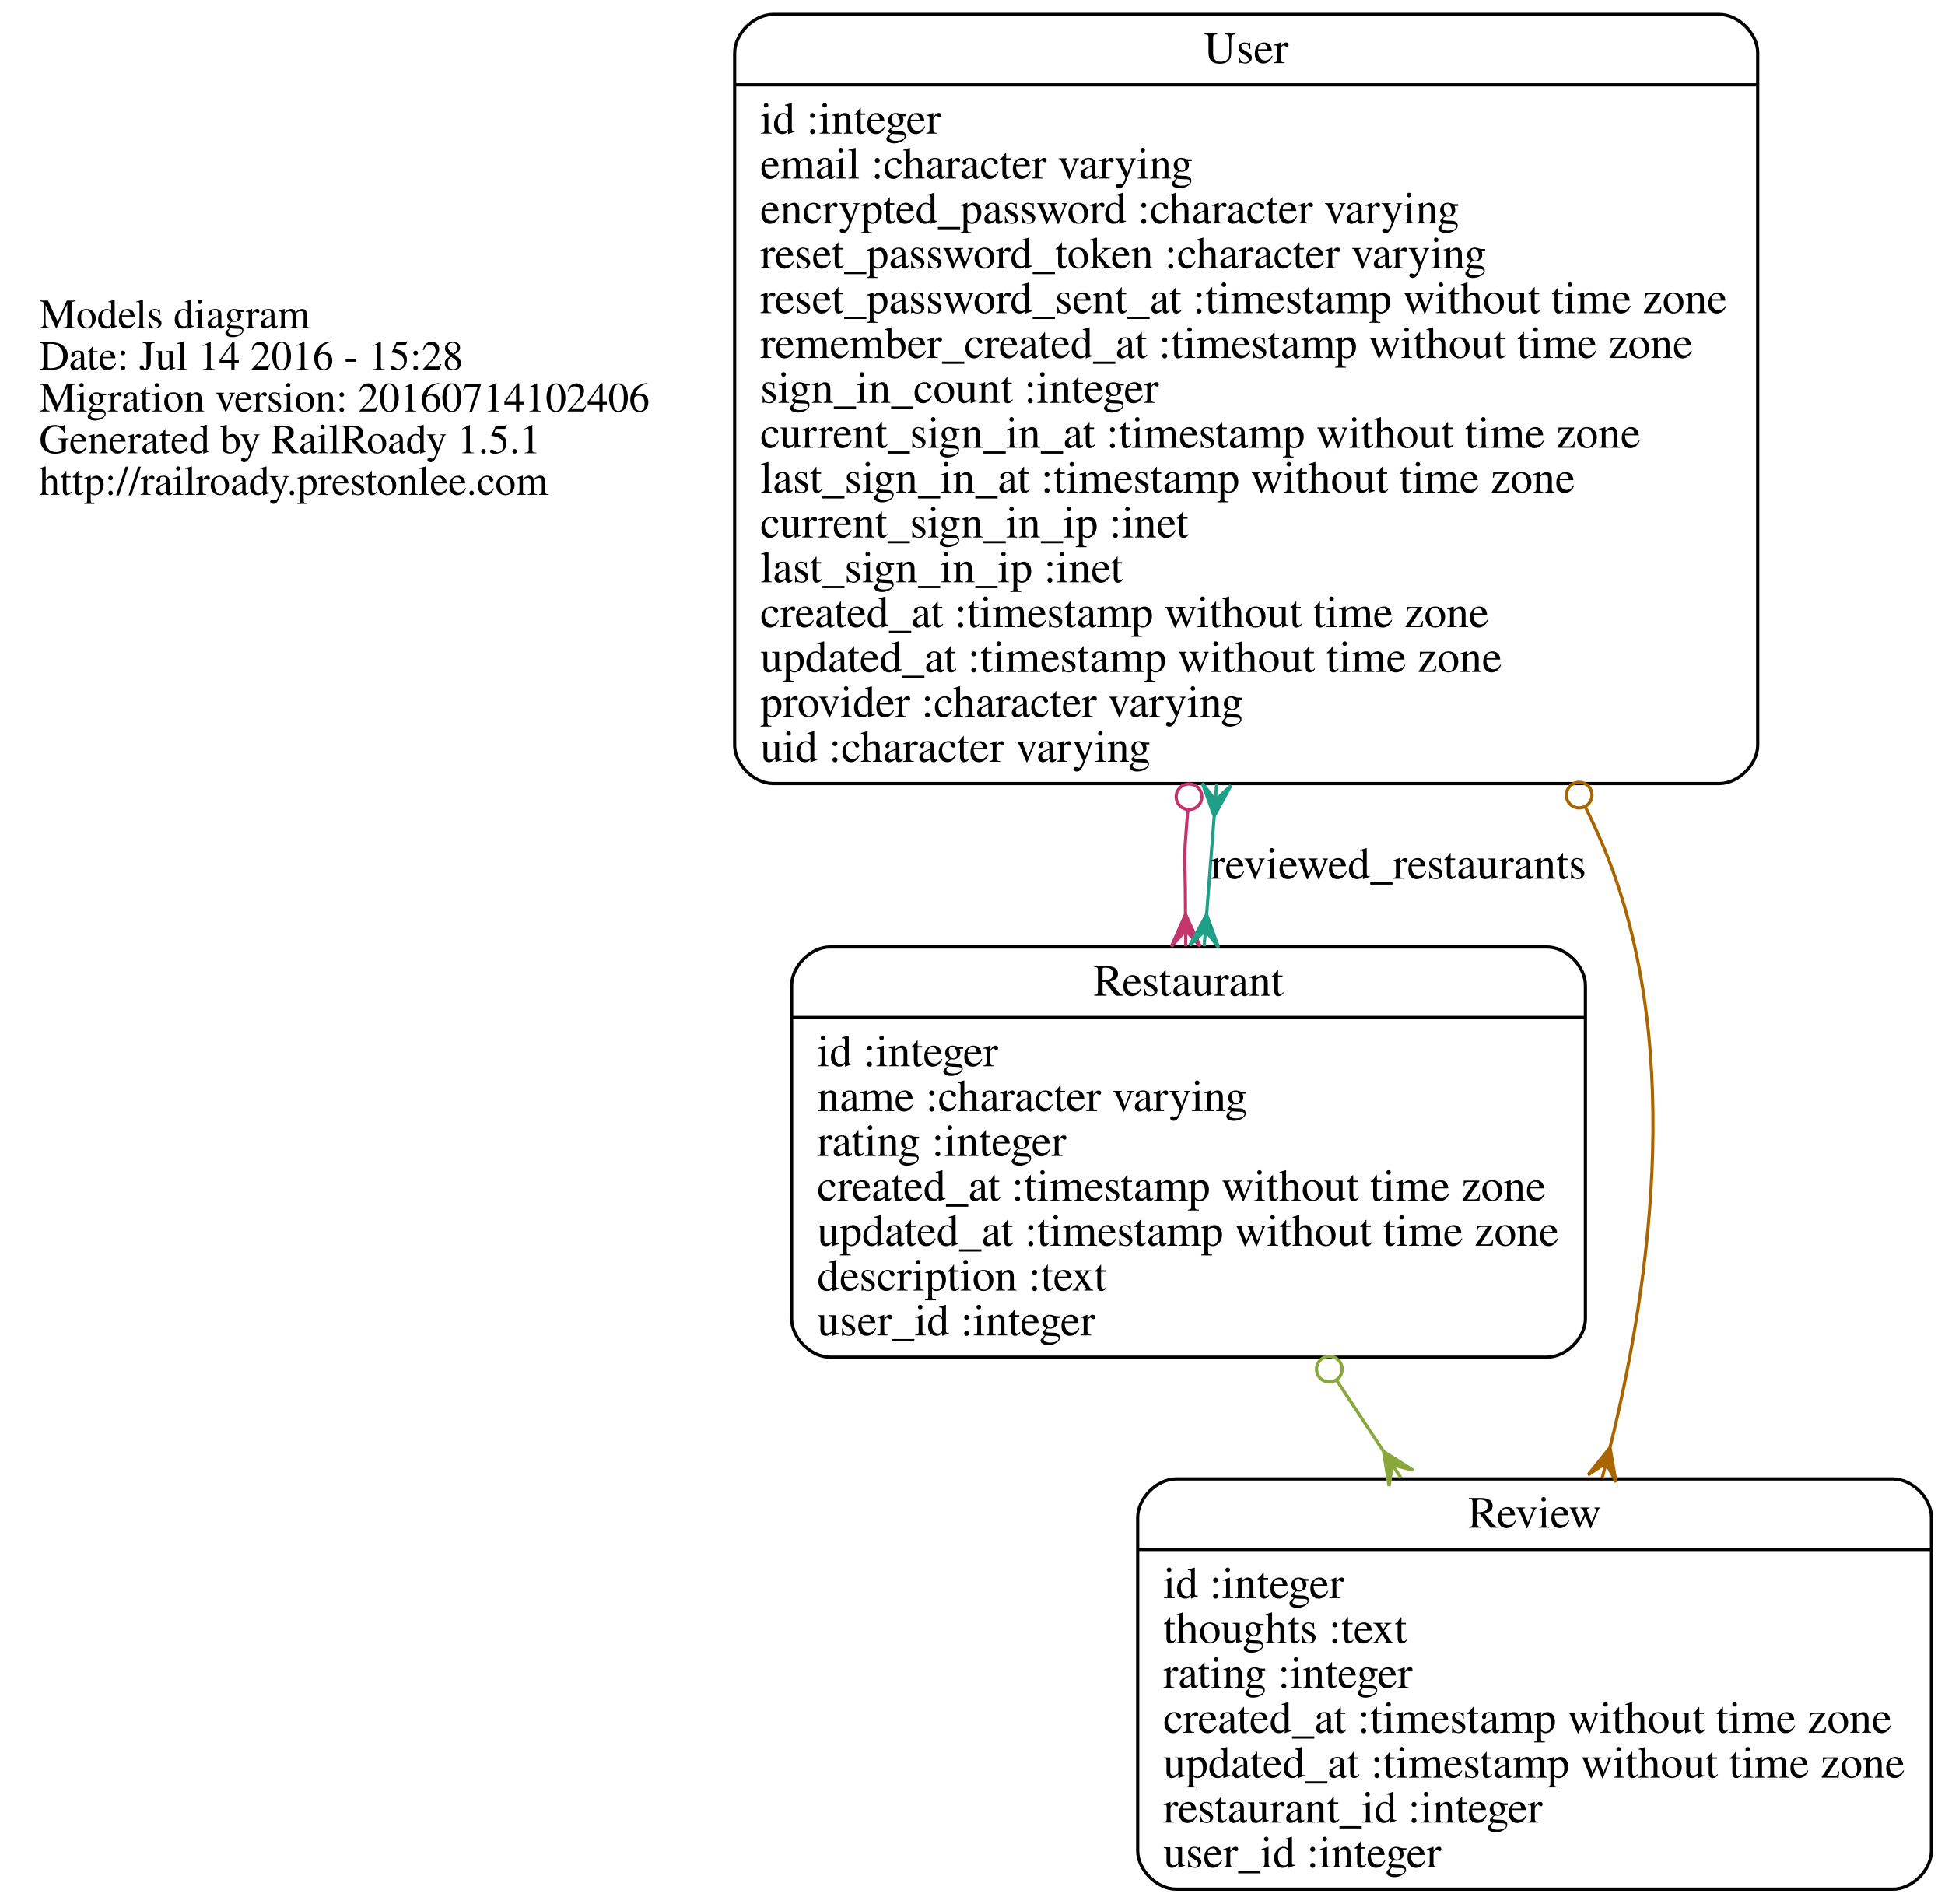
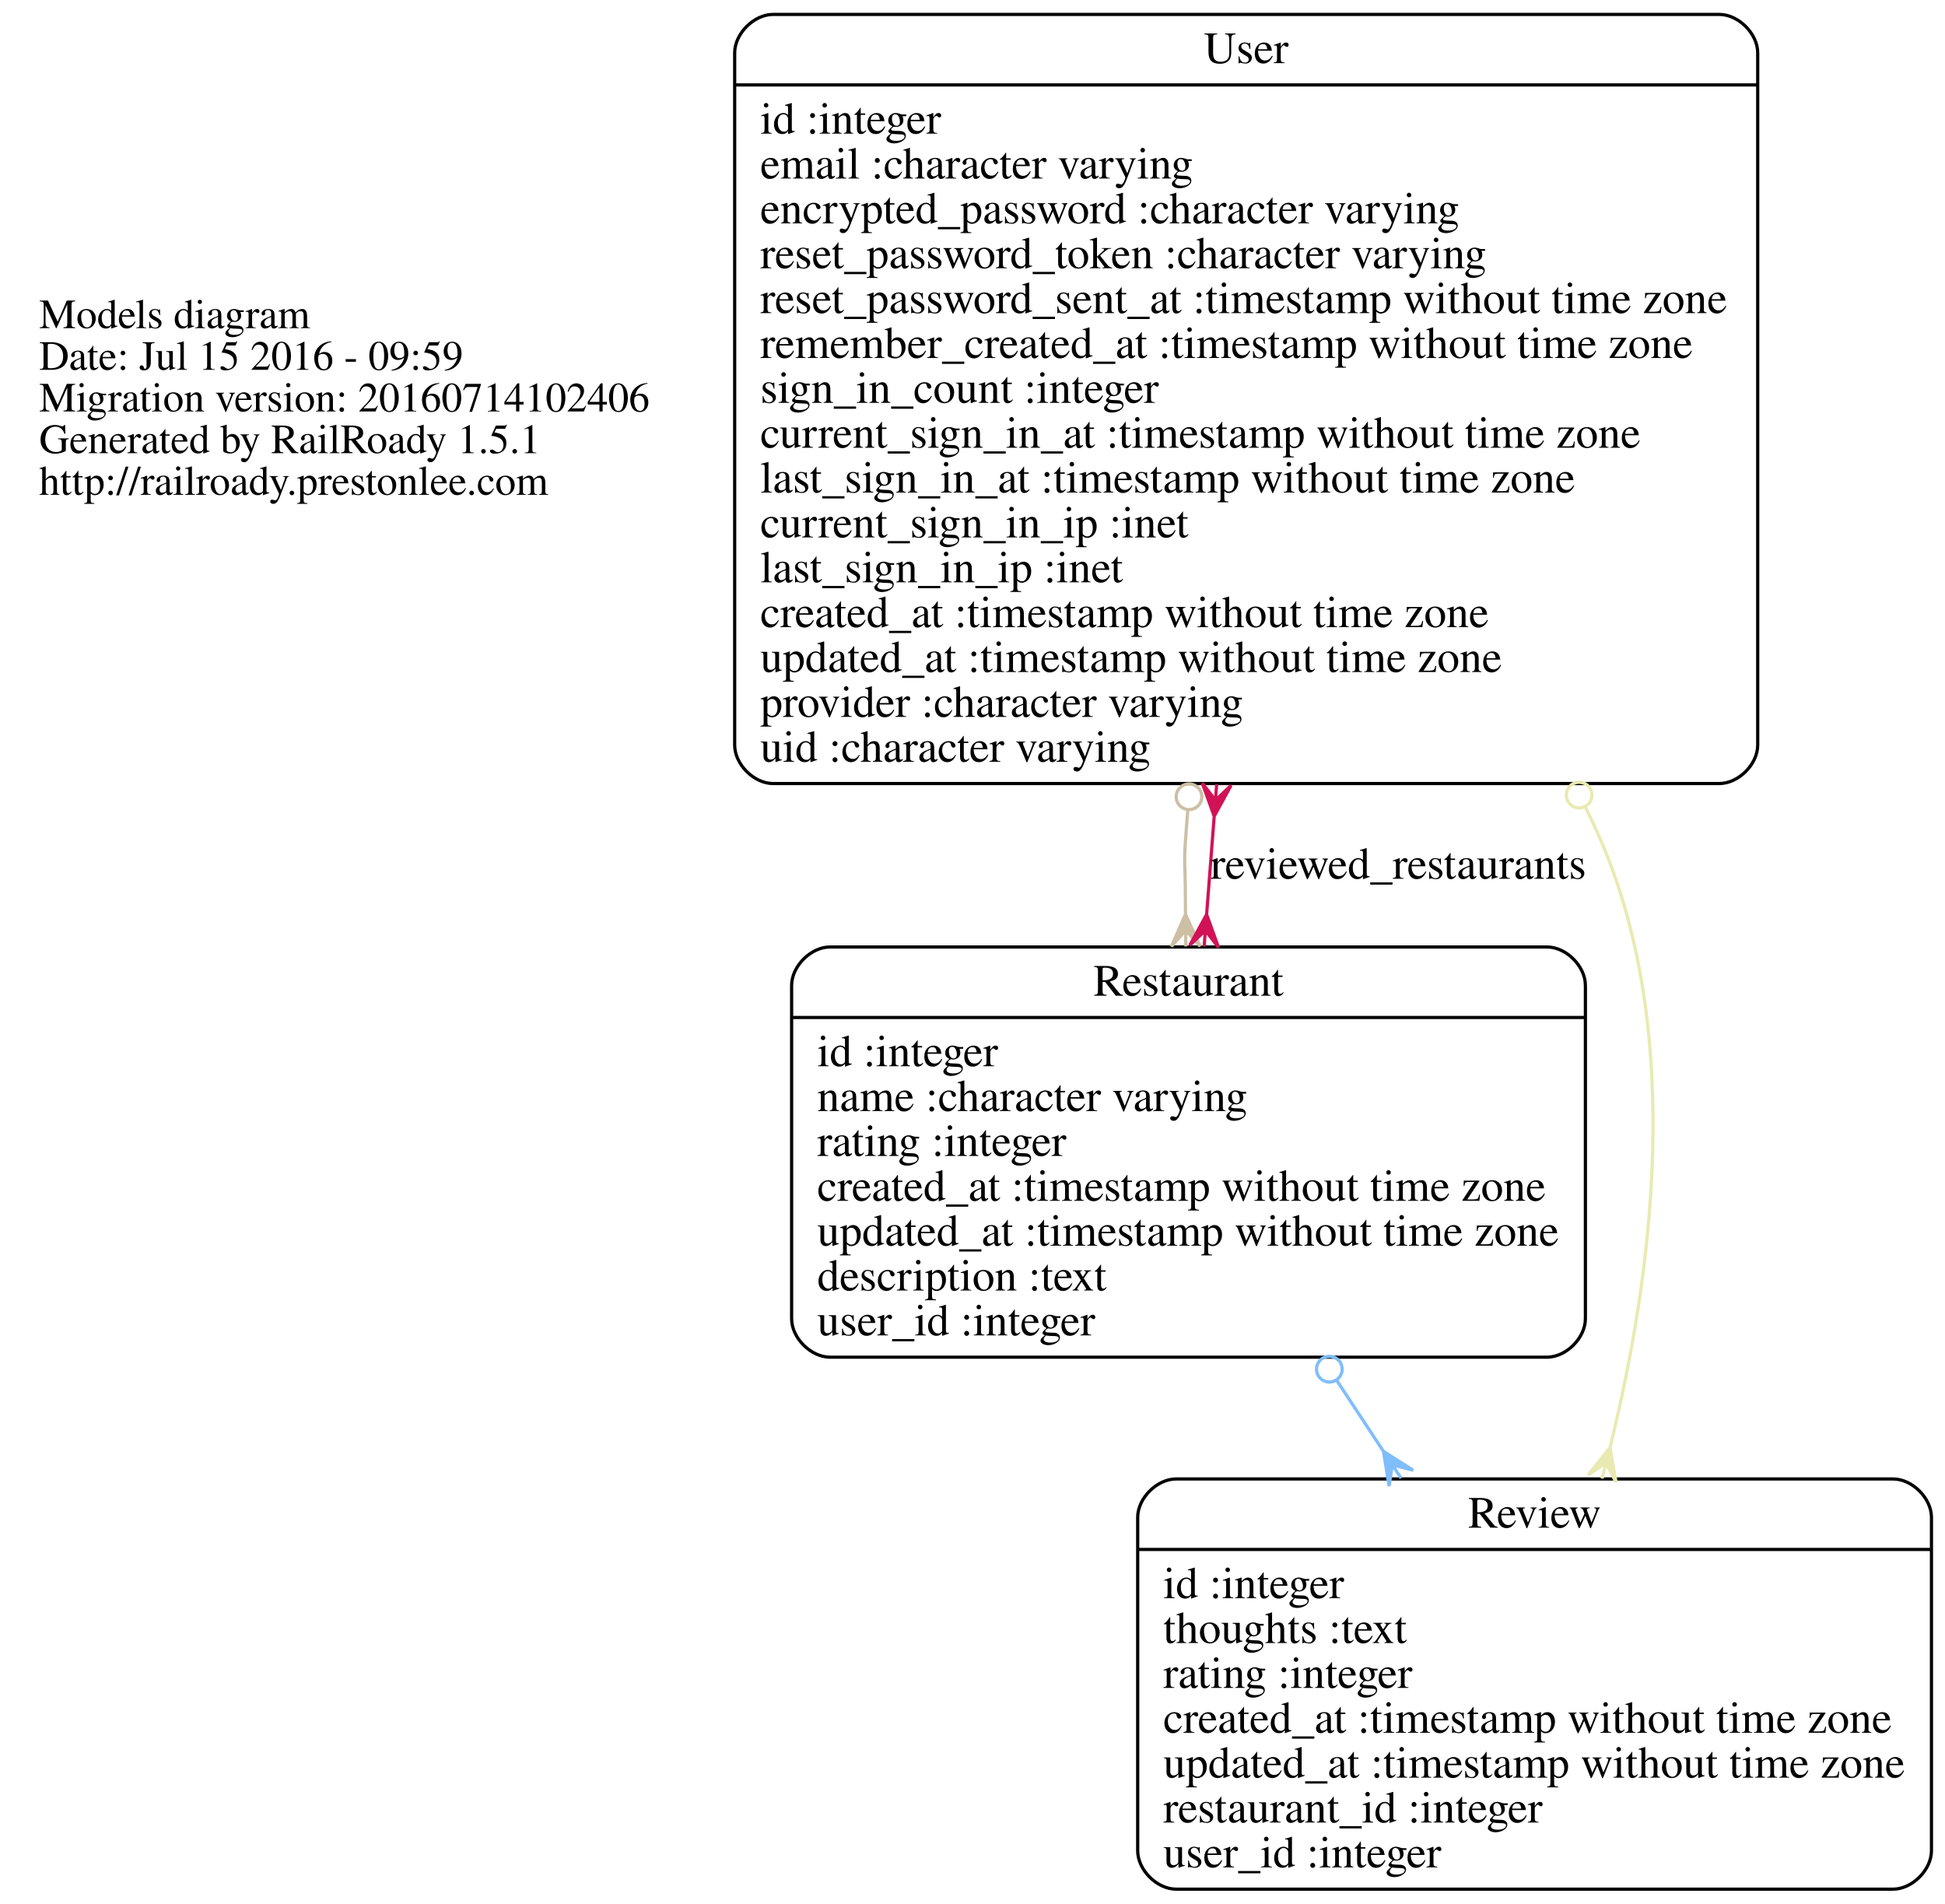
<svg xmlns="http://www.w3.org/2000/svg" width="607pt" height="594pt" viewBox="0.00 0.00 606.55 594.00">
  <g id="graph0" class="graph" transform="scale(1 1) rotate(0) translate(4 590)">
    <polygon fill="none" stroke="none" points="-4,4 -4,-590 602.55,-590 602.55,4 -4,4" />
    <g id="node1" class="node">
      <text text-anchor="start" x="8" y="-487.6" font-family="Times,serif" font-size="13.00">Models diagram</text>
-       <text text-anchor="start" x="8" y="-474.6" font-family="Times,serif" font-size="13.00">Date: Jul 14 2016 - 15:28</text>
+       <text text-anchor="start" x="8" y="-474.6" font-family="Times,serif" font-size="13.00">Date: Jul 15 2016 - 09:59</text>
      <text text-anchor="start" x="8" y="-461.6" font-family="Times,serif" font-size="13.00">Migration version: 20160714102406</text>
      <text text-anchor="start" x="8" y="-448.6" font-family="Times,serif" font-size="13.00">Generated by RailRoady 1.5.1</text>
      <text text-anchor="start" x="8" y="-435.6" font-family="Times,serif" font-size="13.00">http://railroady.prestonlee.com</text>
    </g>
    <g id="node2" class="node">
      <path fill="none" stroke="black" d="M254.825,-166.5C254.825,-166.5 478.55,-166.5 478.55,-166.5 484.55,-166.5 490.55,-172.5 490.55,-178.5 490.55,-178.5 490.55,-282.5 490.55,-282.5 490.55,-288.5 484.55,-294.5 478.55,-294.5 478.55,-294.5 254.825,-294.5 254.825,-294.5 248.825,-294.5 242.825,-288.5 242.825,-282.5 242.825,-282.5 242.825,-178.5 242.825,-178.5 242.825,-172.5 248.825,-166.5 254.825,-166.5" />
      <text text-anchor="middle" x="366.688" y="-279.3" font-family="Times,serif" font-size="14.00">Restaurant</text>
      <polyline fill="none" stroke="black" points="242.825,-272.5 490.55,-272.5 " />
      <text text-anchor="start" x="250.825" y="-257.3" font-family="Times,serif" font-size="14.00">id :integer</text>
      <text text-anchor="start" x="250.825" y="-243.3" font-family="Times,serif" font-size="14.00">name :character varying</text>
      <text text-anchor="start" x="250.825" y="-229.3" font-family="Times,serif" font-size="14.00">rating :integer</text>
      <text text-anchor="start" x="250.825" y="-215.3" font-family="Times,serif" font-size="14.00">created_at :timestamp without time zone</text>
      <text text-anchor="start" x="250.825" y="-201.3" font-family="Times,serif" font-size="14.00">updated_at :timestamp without time zone</text>
      <text text-anchor="start" x="250.825" y="-187.3" font-family="Times,serif" font-size="14.00">description :text</text>
      <text text-anchor="start" x="250.825" y="-173.3" font-family="Times,serif" font-size="14.00">user_id :integer</text>
    </g>
    <g id="node3" class="node">
      <path fill="none" stroke="black" d="M362.825,-0.5C362.825,-0.5 586.55,-0.5 586.55,-0.5 592.55,-0.5 598.55,-6.5 598.55,-12.5 598.55,-12.5 598.55,-116.5 598.55,-116.5 598.55,-122.5 592.55,-128.5 586.55,-128.5 586.55,-128.5 362.825,-128.5 362.825,-128.5 356.825,-128.5 350.825,-122.5 350.825,-116.5 350.825,-116.5 350.825,-12.5 350.825,-12.5 350.825,-6.5 356.825,-0.5 362.825,-0.5" />
      <text text-anchor="middle" x="474.688" y="-113.3" font-family="Times,serif" font-size="14.00">Review</text>
      <polyline fill="none" stroke="black" points="350.825,-106.5 598.55,-106.5 " />
      <text text-anchor="start" x="358.825" y="-91.3" font-family="Times,serif" font-size="14.00">id :integer</text>
      <text text-anchor="start" x="358.825" y="-77.3" font-family="Times,serif" font-size="14.00">thoughts :text</text>
      <text text-anchor="start" x="358.825" y="-63.3" font-family="Times,serif" font-size="14.00">rating :integer</text>
      <text text-anchor="start" x="358.825" y="-49.3" font-family="Times,serif" font-size="14.00">created_at :timestamp without time zone</text>
      <text text-anchor="start" x="358.825" y="-35.3" font-family="Times,serif" font-size="14.00">updated_at :timestamp without time zone</text>
      <text text-anchor="start" x="358.825" y="-21.3" font-family="Times,serif" font-size="14.00">restaurant_id :integer</text>
      <text text-anchor="start" x="358.825" y="-7.3" font-family="Times,serif" font-size="14.00">user_id :integer</text>
    </g>
    <g id="edge1" class="edge">
-       <path fill="none" stroke="#89a83b" d="M413.02,-159.144C417.803,-151.881 422.667,-144.494 427.46,-137.217" />
-       <ellipse fill="none" stroke="#89a83b" cx="410.643" cy="-162.753" rx="4" ry="4" />
-       <polygon fill="#89a83b" stroke="#89a83b" points="427.543,-137.09 436.801,-131.213 430.293,-132.914 433.043,-128.738 433.043,-128.738 433.043,-128.738 430.293,-132.914 429.285,-126.263 427.543,-137.09 427.543,-137.09" />
+       <path fill="none" stroke="#80bdfb" d="M413.02,-159.144C417.803,-151.881 422.667,-144.494 427.46,-137.217" />
+       <ellipse fill="none" stroke="#80bdfb" cx="410.643" cy="-162.753" rx="4" ry="4" />
+       <polygon fill="#80bdfb" stroke="#80bdfb" points="427.543,-137.09 436.801,-131.213 430.293,-132.914 433.043,-128.738 433.043,-128.738 433.043,-128.738 430.293,-132.914 429.285,-126.263 427.543,-137.09 427.543,-137.09" />
    </g>
    <g id="node4" class="node">
      <path fill="none" stroke="black" d="M237.053,-345.5C237.053,-345.5 532.323,-345.5 532.323,-345.5 538.323,-345.5 544.323,-351.5 544.323,-357.5 544.323,-357.5 544.323,-573.5 544.323,-573.5 544.323,-579.5 538.323,-585.5 532.323,-585.5 532.323,-585.5 237.053,-585.5 237.053,-585.5 231.053,-585.5 225.053,-579.5 225.053,-573.5 225.053,-573.5 225.053,-357.5 225.053,-357.5 225.053,-351.5 231.053,-345.5 237.053,-345.5" />
      <text text-anchor="middle" x="384.688" y="-570.3" font-family="Times,serif" font-size="14.00">User</text>
      <polyline fill="none" stroke="black" points="225.053,-563.5 544.323,-563.5 " />
      <text text-anchor="start" x="233.053" y="-548.3" font-family="Times,serif" font-size="14.00">id :integer</text>
      <text text-anchor="start" x="233.053" y="-534.3" font-family="Times,serif" font-size="14.00">email :character varying</text>
      <text text-anchor="start" x="233.053" y="-520.3" font-family="Times,serif" font-size="14.00">encrypted_password :character varying</text>
      <text text-anchor="start" x="233.053" y="-506.3" font-family="Times,serif" font-size="14.00">reset_password_token :character varying</text>
      <text text-anchor="start" x="233.053" y="-492.3" font-family="Times,serif" font-size="14.00">reset_password_sent_at :timestamp without time zone</text>
      <text text-anchor="start" x="233.053" y="-478.3" font-family="Times,serif" font-size="14.00">remember_created_at :timestamp without time zone</text>
      <text text-anchor="start" x="233.053" y="-464.3" font-family="Times,serif" font-size="14.00">sign_in_count :integer</text>
      <text text-anchor="start" x="233.053" y="-450.3" font-family="Times,serif" font-size="14.00">current_sign_in_at :timestamp without time zone</text>
      <text text-anchor="start" x="233.053" y="-436.3" font-family="Times,serif" font-size="14.00">last_sign_in_at :timestamp without time zone</text>
      <text text-anchor="start" x="233.053" y="-422.3" font-family="Times,serif" font-size="14.00">current_sign_in_ip :inet</text>
      <text text-anchor="start" x="233.053" y="-408.3" font-family="Times,serif" font-size="14.00">last_sign_in_ip :inet</text>
      <text text-anchor="start" x="233.053" y="-394.3" font-family="Times,serif" font-size="14.00">created_at :timestamp without time zone</text>
      <text text-anchor="start" x="233.053" y="-380.3" font-family="Times,serif" font-size="14.00">updated_at :timestamp without time zone</text>
      <text text-anchor="start" x="233.053" y="-366.3" font-family="Times,serif" font-size="14.00">provider :character varying</text>
      <text text-anchor="start" x="233.053" y="-352.3" font-family="Times,serif" font-size="14.00">uid :character varying</text>
    </g>
    <g id="edge2" class="edge">
-       <path fill="none" stroke="#c2356d" d="M366.476,-337.258C366.184,-333.805 365.92,-330.381 365.688,-327 365.261,-320.792 365.65,-319.222 365.688,-313 365.704,-310.307 365.724,-307.564 365.746,-304.793" />
-       <ellipse fill="none" stroke="#c2356d" cx="366.847" cy="-341.375" rx="4" ry="4" />
-       <polygon fill="#c2356d" stroke="#c2356d" points="365.747,-304.679 370.336,-294.72 365.791,-299.68 365.836,-294.68 365.836,-294.68 365.836,-294.68 365.791,-299.68 361.336,-294.64 365.747,-304.679 365.747,-304.679" />
+       <path fill="none" stroke="#ccbfa4" d="M366.476,-337.258C366.184,-333.805 365.92,-330.381 365.688,-327 365.261,-320.792 365.65,-319.222 365.688,-313 365.704,-310.307 365.724,-307.564 365.746,-304.793" />
+       <ellipse fill="none" stroke="#ccbfa4" cx="366.847" cy="-341.375" rx="4" ry="4" />
+       <polygon fill="#ccbfa4" stroke="#ccbfa4" points="365.747,-304.679 370.336,-294.72 365.791,-299.68 365.836,-294.68 365.836,-294.68 365.836,-294.68 365.791,-299.68 361.336,-294.64 365.747,-304.679 365.747,-304.679" />
    </g>
    <g id="edge4" class="edge">
-       <path fill="none" stroke="#1f9e88" d="M374.688,-335.057C373.886,-324.68 373.095,-314.442 372.341,-304.678" />
-       <polygon fill="#1f9e88" stroke="#1f9e88" points="374.706,-335.299 370.99,-345.616 375.092,-340.285 375.477,-345.27 375.477,-345.27 375.477,-345.27 375.092,-340.285 379.963,-344.923 374.706,-335.299 374.706,-335.299" />
-       <polygon fill="#1f9e88" stroke="#1f9e88" points="372.34,-304.658 376.056,-294.341 371.954,-299.673 371.569,-294.688 371.569,-294.688 371.569,-294.688 371.954,-299.673 367.083,-295.034 372.34,-304.658 372.34,-304.658" />
+       <path fill="none" stroke="#d21257" d="M374.688,-335.057C373.886,-324.68 373.095,-314.442 372.341,-304.678" />
+       <polygon fill="#d21257" stroke="#d21257" points="374.706,-335.299 370.99,-345.616 375.092,-340.285 375.477,-345.27 375.477,-345.27 375.477,-345.27 375.092,-340.285 379.963,-344.923 374.706,-335.299 374.706,-335.299" />
+       <polygon fill="#d21257" stroke="#d21257" points="372.34,-304.658 376.056,-294.341 371.954,-299.673 371.569,-294.688 371.569,-294.688 371.569,-294.688 371.954,-299.673 367.083,-295.034 372.34,-304.658 372.34,-304.658" />
      <text text-anchor="middle" x="432.16" y="-315.8" font-family="Times,serif" font-size="14.00">reviewed_restaurants</text>
    </g>
    <g id="edge3" class="edge">
-       <path fill="none" stroke="#a96600" d="M490.474,-338.29C492.335,-334.551 494.079,-330.785 495.688,-327 521.131,-267.115 511.638,-192.633 498.277,-138.494" />
-       <ellipse fill="none" stroke="#a96600" cx="488.599" cy="-341.894" rx="4" ry="4" />
-       <polygon fill="#a96600" stroke="#a96600" points="498.231,-138.316 500.103,-127.511 496.988,-133.473 495.745,-128.63 495.745,-128.63 495.745,-128.63 496.988,-133.473 491.386,-129.749 498.231,-138.316 498.231,-138.316" />
+       <path fill="none" stroke="#e9eab2" d="M490.474,-338.29C492.335,-334.551 494.079,-330.785 495.688,-327 521.131,-267.115 511.638,-192.633 498.277,-138.494" />
+       <ellipse fill="none" stroke="#e9eab2" cx="488.599" cy="-341.894" rx="4" ry="4" />
+       <polygon fill="#e9eab2" stroke="#e9eab2" points="498.231,-138.316 500.103,-127.511 496.988,-133.473 495.745,-128.63 495.745,-128.63 495.745,-128.63 496.988,-133.473 491.386,-129.749 498.231,-138.316 498.231,-138.316" />
    </g>
  </g>
</svg>
